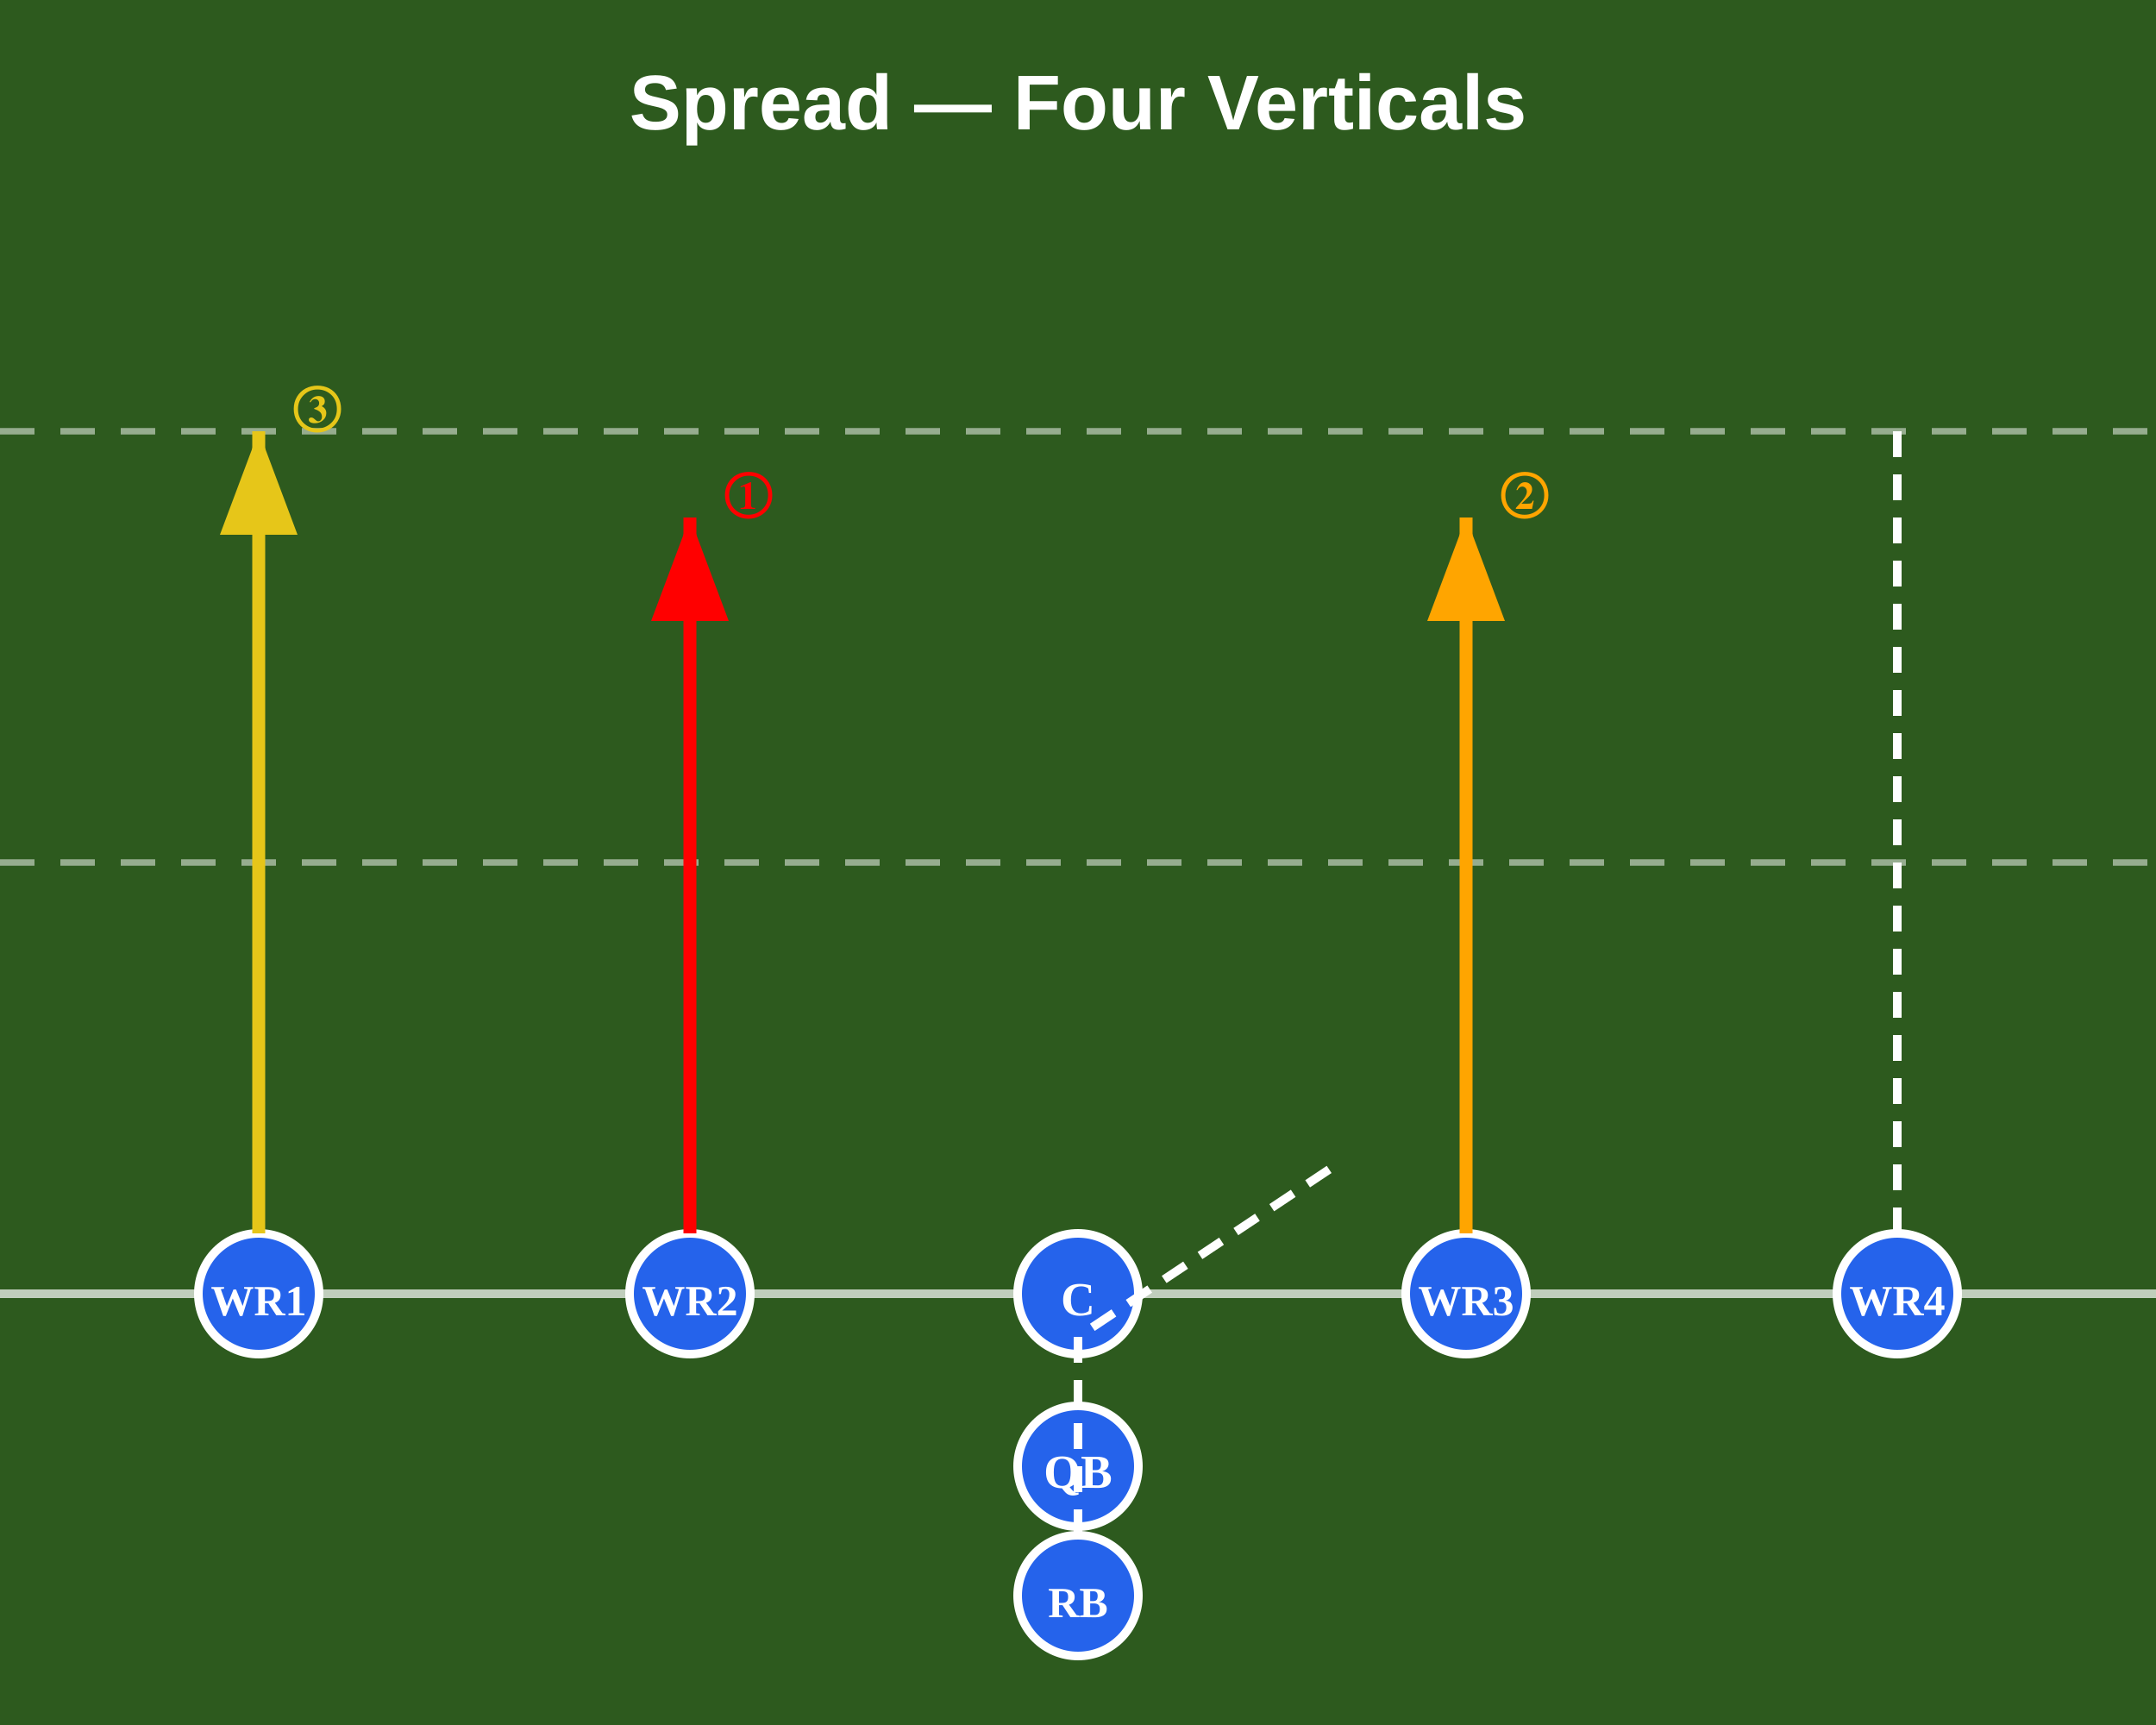
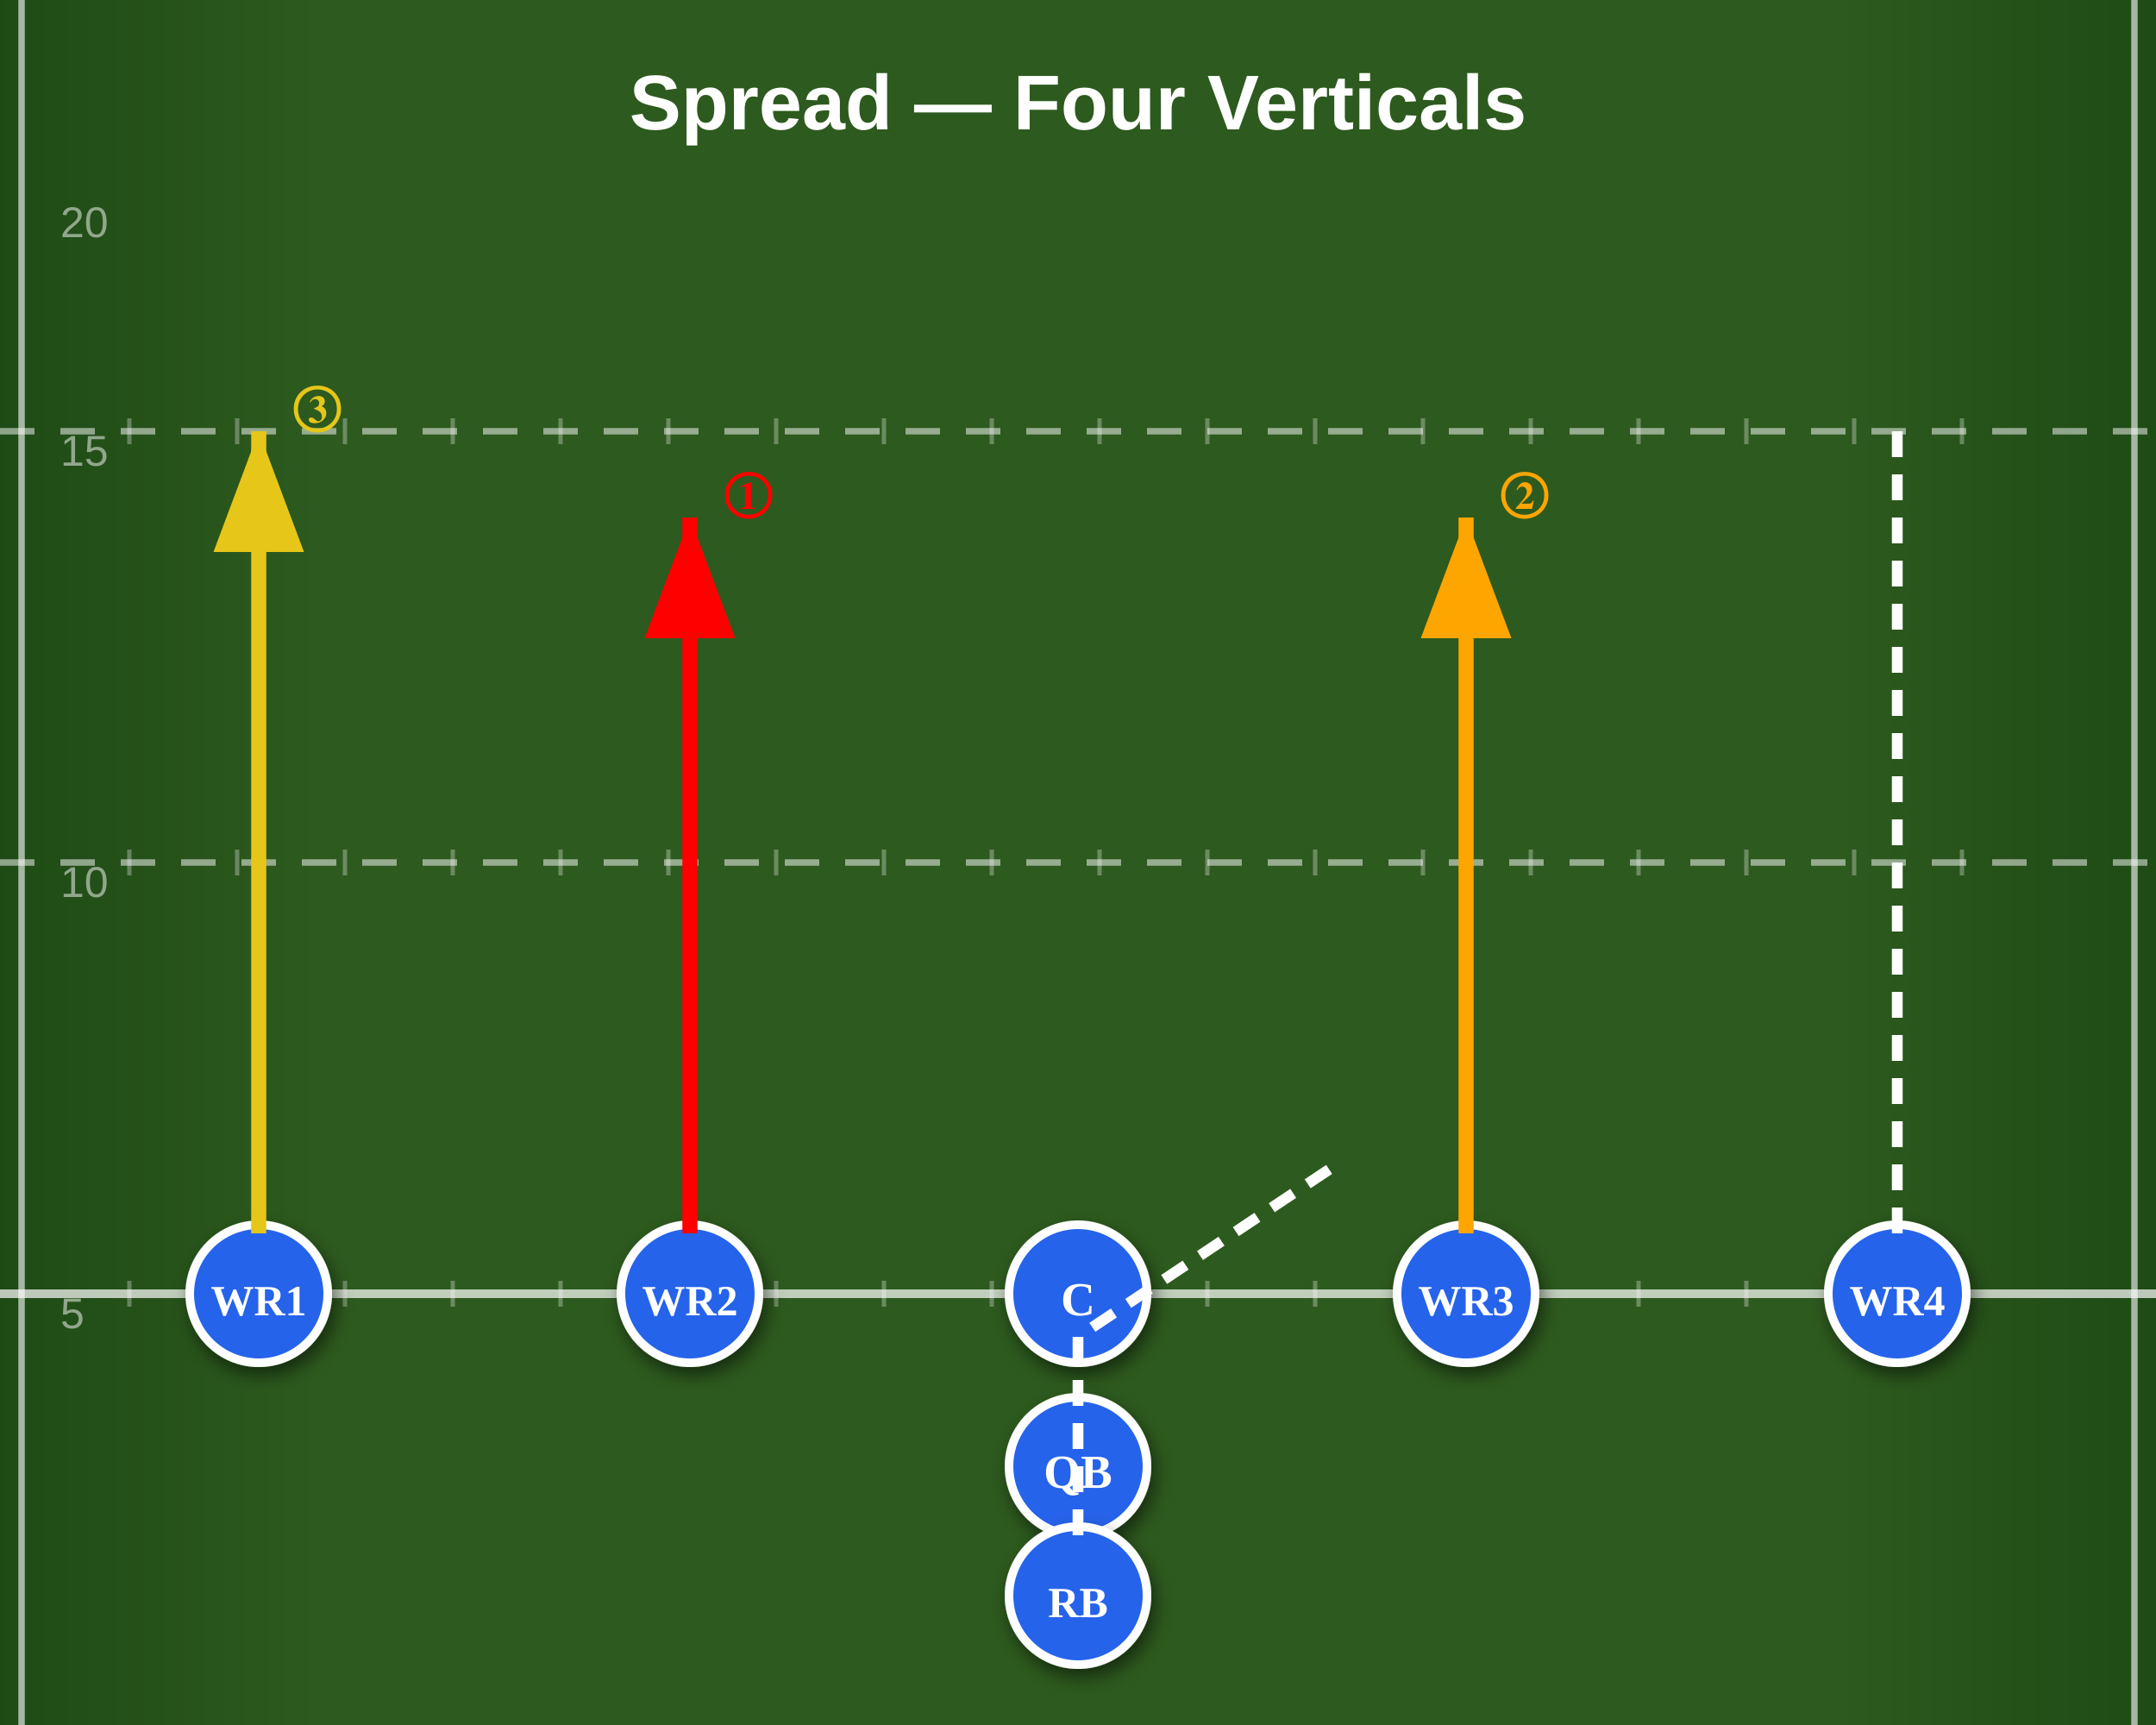
<svg xmlns="http://www.w3.org/2000/svg" viewBox="0 0 500 400">
  <defs>
    <marker id="ar" markerWidth="8" markerHeight="6" refX="8" refY="3" orient="auto">
      <polygon points="0 0, 8 3, 0 6" fill="red" />
    </marker>
    <marker id="ao" markerWidth="8" markerHeight="6" refX="8" refY="3" orient="auto">
      <polygon points="0 0, 8 3, 0 6" fill="orange" />
    </marker>
    <marker id="ay" markerWidth="8" markerHeight="6" refX="8" refY="3" orient="auto">
      <polygon points="0 0, 8 3, 0 6" fill="#e6c619" />
    </marker>
+     <linearGradient id="fieldGrad" x1="0" y1="0" x2="1" y2="0">
+       <stop offset="0%" stop-color="#1e4a15" />
+       <stop offset="15%" stop-color="#2d5a1e" />
+       <stop offset="85%" stop-color="#2d5a1e" />
+       <stop offset="100%" stop-color="#1e4a15" />
+     </linearGradient>
+     <filter id="dropShadow" x="-20%" y="-20%" width="140%" height="140%">
+       <feDropShadow dx="1" dy="2" stdDeviation="2" flood-color="#000" flood-opacity="0.5" />
+     </filter>
  </defs>
-   <rect width="500" height="400" fill="#2d5a1e" />
+   <rect width="500" height="400" fill="url(#fieldGrad)" />
+   <line x1="5" y1="0" x2="5" y2="400" stroke="white" stroke-width="1.5" opacity="0.6" />
+   <line x1="495" y1="0" x2="495" y2="400" stroke="white" stroke-width="1.5" opacity="0.6" />
+   <text x="14" y="308" fill="white" font-family="Arial" font-size="10" opacity="0.5">5</text>
+   <text x="14" y="208" fill="white" font-family="Arial" font-size="10" opacity="0.5">10</text>
+   <text x="14" y="108" fill="white" font-family="Arial" font-size="10" opacity="0.5">15</text>
+   <text x="14" y="55" fill="white" font-family="Arial" font-size="10" opacity="0.5">20</text>
+   <line x1="30" y1="97" x2="30" y2="103" stroke="white" stroke-width="1" opacity="0.3" />
+   <line x1="55" y1="97" x2="55" y2="103" stroke="white" stroke-width="1" opacity="0.3" />
+   <line x1="80" y1="97" x2="80" y2="103" stroke="white" stroke-width="1" opacity="0.3" />
+   <line x1="105" y1="97" x2="105" y2="103" stroke="white" stroke-width="1" opacity="0.3" />
+   <line x1="130" y1="97" x2="130" y2="103" stroke="white" stroke-width="1" opacity="0.3" />
+   <line x1="155" y1="97" x2="155" y2="103" stroke="white" stroke-width="1" opacity="0.3" />
+   <line x1="180" y1="97" x2="180" y2="103" stroke="white" stroke-width="1" opacity="0.3" />
+   <line x1="205" y1="97" x2="205" y2="103" stroke="white" stroke-width="1" opacity="0.3" />
+   <line x1="230" y1="97" x2="230" y2="103" stroke="white" stroke-width="1" opacity="0.3" />
+   <line x1="255" y1="97" x2="255" y2="103" stroke="white" stroke-width="1" opacity="0.3" />
+   <line x1="280" y1="97" x2="280" y2="103" stroke="white" stroke-width="1" opacity="0.3" />
+   <line x1="305" y1="97" x2="305" y2="103" stroke="white" stroke-width="1" opacity="0.3" />
+   <line x1="330" y1="97" x2="330" y2="103" stroke="white" stroke-width="1" opacity="0.3" />
+   <line x1="355" y1="97" x2="355" y2="103" stroke="white" stroke-width="1" opacity="0.3" />
+   <line x1="380" y1="97" x2="380" y2="103" stroke="white" stroke-width="1" opacity="0.3" />
+   <line x1="405" y1="97" x2="405" y2="103" stroke="white" stroke-width="1" opacity="0.3" />
+   <line x1="430" y1="97" x2="430" y2="103" stroke="white" stroke-width="1" opacity="0.3" />
+   <line x1="455" y1="97" x2="455" y2="103" stroke="white" stroke-width="1" opacity="0.3" />
+   <line x1="30" y1="197" x2="30" y2="203" stroke="white" stroke-width="1" opacity="0.3" />
+   <line x1="55" y1="197" x2="55" y2="203" stroke="white" stroke-width="1" opacity="0.3" />
+   <line x1="80" y1="197" x2="80" y2="203" stroke="white" stroke-width="1" opacity="0.3" />
+   <line x1="105" y1="197" x2="105" y2="203" stroke="white" stroke-width="1" opacity="0.3" />
+   <line x1="130" y1="197" x2="130" y2="203" stroke="white" stroke-width="1" opacity="0.3" />
+   <line x1="155" y1="197" x2="155" y2="203" stroke="white" stroke-width="1" opacity="0.3" />
+   <line x1="180" y1="197" x2="180" y2="203" stroke="white" stroke-width="1" opacity="0.3" />
+   <line x1="205" y1="197" x2="205" y2="203" stroke="white" stroke-width="1" opacity="0.3" />
+   <line x1="230" y1="197" x2="230" y2="203" stroke="white" stroke-width="1" opacity="0.3" />
+   <line x1="255" y1="197" x2="255" y2="203" stroke="white" stroke-width="1" opacity="0.3" />
+   <line x1="280" y1="197" x2="280" y2="203" stroke="white" stroke-width="1" opacity="0.3" />
+   <line x1="305" y1="197" x2="305" y2="203" stroke="white" stroke-width="1" opacity="0.3" />
+   <line x1="330" y1="197" x2="330" y2="203" stroke="white" stroke-width="1" opacity="0.3" />
+   <line x1="355" y1="197" x2="355" y2="203" stroke="white" stroke-width="1" opacity="0.3" />
+   <line x1="380" y1="197" x2="380" y2="203" stroke="white" stroke-width="1" opacity="0.3" />
+   <line x1="405" y1="197" x2="405" y2="203" stroke="white" stroke-width="1" opacity="0.3" />
+   <line x1="430" y1="197" x2="430" y2="203" stroke="white" stroke-width="1" opacity="0.3" />
+   <line x1="455" y1="197" x2="455" y2="203" stroke="white" stroke-width="1" opacity="0.3" />
+   <line x1="30" y1="297" x2="30" y2="303" stroke="white" stroke-width="1" opacity="0.3" />
+   <line x1="55" y1="297" x2="55" y2="303" stroke="white" stroke-width="1" opacity="0.3" />
+   <line x1="80" y1="297" x2="80" y2="303" stroke="white" stroke-width="1" opacity="0.3" />
+   <line x1="105" y1="297" x2="105" y2="303" stroke="white" stroke-width="1" opacity="0.3" />
+   <line x1="130" y1="297" x2="130" y2="303" stroke="white" stroke-width="1" opacity="0.3" />
+   <line x1="155" y1="297" x2="155" y2="303" stroke="white" stroke-width="1" opacity="0.3" />
+   <line x1="180" y1="297" x2="180" y2="303" stroke="white" stroke-width="1" opacity="0.3" />
+   <line x1="205" y1="297" x2="205" y2="303" stroke="white" stroke-width="1" opacity="0.3" />
+   <line x1="230" y1="297" x2="230" y2="303" stroke="white" stroke-width="1" opacity="0.3" />
+   <line x1="255" y1="297" x2="255" y2="303" stroke="white" stroke-width="1" opacity="0.3" />
+   <line x1="280" y1="297" x2="280" y2="303" stroke="white" stroke-width="1" opacity="0.3" />
+   <line x1="305" y1="297" x2="305" y2="303" stroke="white" stroke-width="1" opacity="0.3" />
+   <line x1="330" y1="297" x2="330" y2="303" stroke="white" stroke-width="1" opacity="0.3" />
+   <line x1="355" y1="297" x2="355" y2="303" stroke="white" stroke-width="1" opacity="0.3" />
+   <line x1="380" y1="297" x2="380" y2="303" stroke="white" stroke-width="1" opacity="0.3" />
+   <line x1="405" y1="297" x2="405" y2="303" stroke="white" stroke-width="1" opacity="0.3" />
+   <line x1="430" y1="297" x2="430" y2="303" stroke="white" stroke-width="1" opacity="0.3" />
+   <line x1="455" y1="297" x2="455" y2="303" stroke="white" stroke-width="1" opacity="0.3" />
  <line x1="0" y1="100" x2="500" y2="100" stroke="white" stroke-width="1.5" stroke-dasharray="8,6" opacity="0.5" />
  <line x1="0" y1="200" x2="500" y2="200" stroke="white" stroke-width="1.5" stroke-dasharray="8,6" opacity="0.5" />
  <line x1="0" y1="300" x2="500" y2="300" stroke="white" stroke-width="2" opacity="0.7" />
  <text x="250" y="30" text-anchor="middle" fill="white" font-family="Arial" font-size="18" font-weight="bold">Spread — Four Verticals</text>
-   <circle cx="250" cy="340" r="14" fill="#2563eb" stroke="white" stroke-width="2" />
+   <circle cx="250" cy="340" r="16" fill="#2563eb" stroke="white" stroke-width="2" filter="url(#dropShadow)" />
  <text x="250" y="345" text-anchor="middle" fill="white" font-size="11" font-weight="bold">QB</text>
-   <circle cx="250" cy="300" r="14" fill="#2563eb" stroke="white" stroke-width="2" />
+   <circle cx="250" cy="300" r="16" fill="#2563eb" stroke="white" stroke-width="2" filter="url(#dropShadow)" />
  <text x="250" y="305" text-anchor="middle" fill="white" font-size="11" font-weight="bold">C</text>
-   <circle cx="60" cy="300" r="14" fill="#2563eb" stroke="white" stroke-width="2" />
+   <circle cx="60" cy="300" r="16" fill="#2563eb" stroke="white" stroke-width="2" filter="url(#dropShadow)" />
  <text x="60" y="305" text-anchor="middle" fill="white" font-size="10" font-weight="bold">WR1</text>
-   <circle cx="160" cy="300" r="14" fill="#2563eb" stroke="white" stroke-width="2" />
+   <circle cx="160" cy="300" r="16" fill="#2563eb" stroke="white" stroke-width="2" filter="url(#dropShadow)" />
  <text x="160" y="305" text-anchor="middle" fill="white" font-size="10" font-weight="bold">WR2</text>
-   <circle cx="340" cy="300" r="14" fill="#2563eb" stroke="white" stroke-width="2" />
+   <circle cx="340" cy="300" r="16" fill="#2563eb" stroke="white" stroke-width="2" filter="url(#dropShadow)" />
  <text x="340" y="305" text-anchor="middle" fill="white" font-size="10" font-weight="bold">WR3</text>
-   <circle cx="440" cy="300" r="14" fill="#2563eb" stroke="white" stroke-width="2" />
+   <circle cx="440" cy="300" r="16" fill="#2563eb" stroke="white" stroke-width="2" filter="url(#dropShadow)" />
  <text x="440" y="305" text-anchor="middle" fill="white" font-size="10" font-weight="bold">WR4</text>
-   <circle cx="250" cy="370" r="14" fill="#2563eb" stroke="white" stroke-width="2" />
+   <circle cx="250" cy="370" r="16" fill="#2563eb" stroke="white" stroke-width="2" filter="url(#dropShadow)" />
  <text x="250" y="375" text-anchor="middle" fill="white" font-size="10" font-weight="bold">RB</text>
-   <polyline points="160,286 160,120" fill="none" stroke="red" stroke-width="3" marker-end="url(#ar)" />
+   <polyline points="160,286 160,120" fill="none" stroke="red" stroke-width="3.5" marker-end="url(#ar)" />
  <text x="168" y="118" fill="red" font-size="12" font-weight="bold">①</text>
-   <polyline points="340,286 340,120" fill="none" stroke="orange" stroke-width="3" marker-end="url(#ao)" />
+   <polyline points="340,286 340,120" fill="none" stroke="orange" stroke-width="3.5" marker-end="url(#ao)" />
  <text x="348" y="118" fill="orange" font-size="12" font-weight="bold">②</text>
-   <polyline points="60,286 60,100" fill="none" stroke="#e6c619" stroke-width="3" marker-end="url(#ay)" />
+   <polyline points="60,286 60,100" fill="none" stroke="#e6c619" stroke-width="3.5" marker-end="url(#ay)" />
  <text x="68" y="98" fill="#e6c619" font-size="12" font-weight="bold">③</text>
-   <polyline points="440,286 440,100" fill="none" stroke="white" stroke-width="2" stroke-dasharray="6,4" />
-   <polyline points="250,356 250,310 310,270" fill="none" stroke="white" stroke-width="2" stroke-dasharray="6,4" />
+   <polyline points="440,286 440,100" fill="none" stroke="white" stroke-width="2.5" stroke-dasharray="6,4" />
+   <polyline points="250,356 250,310 310,270" fill="none" stroke="white" stroke-width="2.5" stroke-dasharray="6,4" />
</svg>
